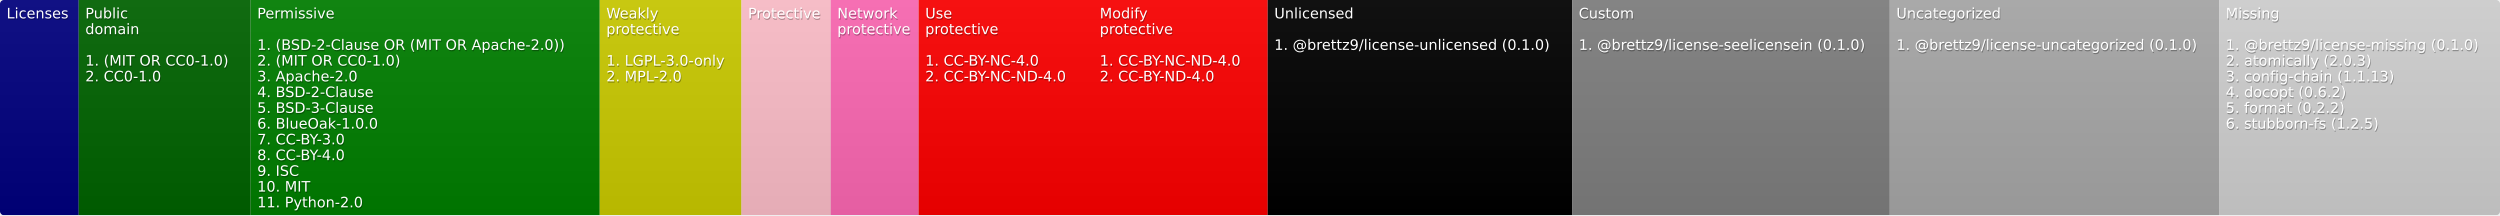
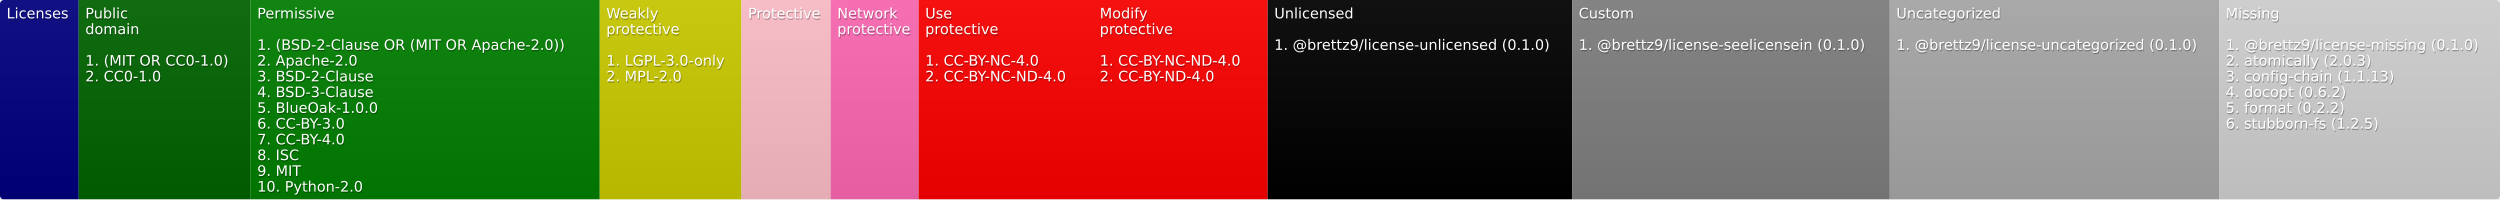
- <svg xmlns="http://www.w3.org/2000/svg" width="1905" height="164">
+ <svg xmlns="http://www.w3.org/2000/svg" width="1905" height="152">
  <defs>
    <style>text{font-size:11px;font-family:Verdana,DejaVu Sans,Geneva,sans-serif}text.shadow{fill:#010101;fill-opacity:.3}text.high{fill:#fff}</style>
    <linearGradient id="smooth" x2="0" y2="100%">
      <stop offset="0" stop-color="#aaa" stop-opacity=".1" />
      <stop offset="1" stop-opacity=".1" />
    </linearGradient>
    <mask id="round">
      <rect width="100%" height="100%" rx="3" fill="#fff" />
    </mask>
  </defs>
  <g id="bg" mask="url(#round)">
-     <path fill="navy" d="M0 0h60v164H0z" />
-     <path fill="#006400" d="M60 0h131v164H60z" />
-     <path fill="green" d="M191 0h266v164H191z" />
-     <path fill="#cc0" d="M457 0h108v164H457z" />
-     <path fill="pink" d="M565 0h68v164h-68z" />
-     <path fill="#ff69b4" d="M633 0h67v164h-67z" />
-     <path fill="red" d="M700 0h133v164H700zM833 0h133v164H833z" />
-     <path d="M966 0h232v164H966z" />
-     <path fill="gray" d="M1198 0h242v164h-242z" />
-     <path fill="#a9a9a9" d="M1440 0h251v164h-251z" />
-     <path fill="#d3d3d3" d="M1691 0h214v164h-214z" />
-     <path fill="url(#smooth)" d="M0 0h1905v164H0z" />
+     <path fill="navy" d="M0 0h60v152H0z" />
+     <path fill="#006400" d="M60 0h131v152H60z" />
+     <path fill="green" d="M191 0h266v152H191z" />
+     <path fill="#cc0" d="M457 0h108v152H457z" />
+     <path fill="pink" d="M565 0h68v152h-68z" />
+     <path fill="#ff69b4" d="M633 0h67v152h-67z" />
+     <path fill="red" d="M700 0h133v152H700zM833 0h133v152H833z" />
+     <path d="M966 0h232v152H966z" />
+     <path fill="gray" d="M1198 0h242v152h-242z" />
+     <path fill="#a9a9a9" d="M1440 0h251v152h-251z" />
+     <path fill="#d3d3d3" d="M1691 0h214v152h-214z" />
+     <path fill="url(#smooth)" d="M0 0h1905v152H0z" />
  </g>
  <g id="fg">
    <text class="shadow" x="5.5" y="15">Licenses</text>
    <text class="high" x="5" y="14">Licenses</text>
    <text class="shadow" x="65.5" y="15">Public</text>
    <text class="high" x="65" y="14">Public</text>
    <text class="shadow" x="65.5" y="27">domain</text>
    <text class="high" x="65" y="26">domain</text>
    <text class="shadow" x="65.5" y="51">1. (MIT OR CC0-1.0)</text>
    <text class="high" x="65" y="50">1. (MIT OR CC0-1.0)</text>
    <text class="shadow" x="65.5" y="63">2. CC0-1.0</text>
    <text class="high" x="65" y="62">2. CC0-1.0</text>
    <text class="shadow" x="196.5" y="15">Permissive</text>
    <text class="high" x="196" y="14">Permissive</text>
    <text class="shadow" x="196.5" y="39">1. (BSD-2-Clause OR (MIT OR Apache-2.0))</text>
    <text class="high" x="196" y="38">1. (BSD-2-Clause OR (MIT OR Apache-2.0))</text>
-     <text class="shadow" x="196.5" y="51">2. (MIT OR CC0-1.0)</text>
-     <text class="high" x="196" y="50">2. (MIT OR CC0-1.0)</text>
-     <text class="shadow" x="196.5" y="63">3. Apache-2.0</text>
-     <text class="high" x="196" y="62">3. Apache-2.0</text>
-     <text class="shadow" x="196.5" y="75">4. BSD-2-Clause</text>
-     <text class="high" x="196" y="74">4. BSD-2-Clause</text>
-     <text class="shadow" x="196.5" y="87">5. BSD-3-Clause</text>
-     <text class="high" x="196" y="86">5. BSD-3-Clause</text>
-     <text class="shadow" x="196.5" y="99">6. BlueOak-1.0.0</text>
-     <text class="high" x="196" y="98">6. BlueOak-1.0.0</text>
-     <text class="shadow" x="196.5" y="111">7. CC-BY-3.0</text>
-     <text class="high" x="196" y="110">7. CC-BY-3.0</text>
-     <text class="shadow" x="196.5" y="123">8. CC-BY-4.0</text>
-     <text class="high" x="196" y="122">8. CC-BY-4.0</text>
-     <text class="shadow" x="196.5" y="135">9. ISC</text>
-     <text class="high" x="196" y="134">9. ISC</text>
-     <text class="shadow" x="196.5" y="147">10. MIT</text>
-     <text class="high" x="196" y="146">10. MIT</text>
-     <text class="shadow" x="196.5" y="159">11. Python-2.0</text>
-     <text class="high" x="196" y="158">11. Python-2.0</text>
+     <text class="shadow" x="196.5" y="51">2. Apache-2.0</text>
+     <text class="high" x="196" y="50">2. Apache-2.0</text>
+     <text class="shadow" x="196.5" y="63">3. BSD-2-Clause</text>
+     <text class="high" x="196" y="62">3. BSD-2-Clause</text>
+     <text class="shadow" x="196.5" y="75">4. BSD-3-Clause</text>
+     <text class="high" x="196" y="74">4. BSD-3-Clause</text>
+     <text class="shadow" x="196.5" y="87">5. BlueOak-1.0.0</text>
+     <text class="high" x="196" y="86">5. BlueOak-1.0.0</text>
+     <text class="shadow" x="196.5" y="99">6. CC-BY-3.0</text>
+     <text class="high" x="196" y="98">6. CC-BY-3.0</text>
+     <text class="shadow" x="196.5" y="111">7. CC-BY-4.0</text>
+     <text class="high" x="196" y="110">7. CC-BY-4.0</text>
+     <text class="shadow" x="196.5" y="123">8. ISC</text>
+     <text class="high" x="196" y="122">8. ISC</text>
+     <text class="shadow" x="196.5" y="135">9. MIT</text>
+     <text class="high" x="196" y="134">9. MIT</text>
+     <text class="shadow" x="196.5" y="147">10. Python-2.0</text>
+     <text class="high" x="196" y="146">10. Python-2.0</text>
    <text class="shadow" x="462.5" y="15">Weakly</text>
    <text class="high" x="462" y="14">Weakly</text>
    <text class="shadow" x="462.5" y="27">protective</text>
    <text class="high" x="462" y="26">protective</text>
    <text class="shadow" x="462.5" y="51">1. LGPL-3.0-only</text>
    <text class="high" x="462" y="50">1. LGPL-3.0-only</text>
    <text class="shadow" x="462.5" y="63">2. MPL-2.0</text>
    <text class="high" x="462" y="62">2. MPL-2.0</text>
    <text class="shadow" x="570.5" y="15">Protective</text>
    <text class="high" x="570" y="14">Protective</text>
    <text class="shadow" x="638.5" y="15">Network</text>
    <text class="high" x="638" y="14">Network</text>
    <text class="shadow" x="638.5" y="27">protective</text>
    <text class="high" x="638" y="26">protective</text>
    <text class="shadow" x="705.5" y="15">Use</text>
    <text class="high" x="705" y="14">Use</text>
    <text class="shadow" x="705.5" y="27">protective</text>
    <text class="high" x="705" y="26">protective</text>
    <text class="shadow" x="705.5" y="51">1. CC-BY-NC-4.0</text>
    <text class="high" x="705" y="50">1. CC-BY-NC-4.0</text>
    <text class="shadow" x="705.5" y="63">2. CC-BY-NC-ND-4.0</text>
    <text class="high" x="705" y="62">2. CC-BY-NC-ND-4.0</text>
    <text class="shadow" x="838.5" y="15">Modify</text>
    <text class="high" x="838" y="14">Modify</text>
    <text class="shadow" x="838.5" y="27">protective</text>
    <text class="high" x="838" y="26">protective</text>
    <text class="shadow" x="838.5" y="51">1. CC-BY-NC-ND-4.0</text>
    <text class="high" x="838" y="50">1. CC-BY-NC-ND-4.0</text>
    <text class="shadow" x="838.5" y="63">2. CC-BY-ND-4.0</text>
    <text class="high" x="838" y="62">2. CC-BY-ND-4.0</text>
    <text class="shadow" x="971.5" y="15">Unlicensed</text>
    <text class="high" x="971" y="14">Unlicensed</text>
    <text class="shadow" x="971.5" y="39">1. @brettz9/license-unlicensed (0.1.0)</text>
    <text class="high" x="971" y="38">1. @brettz9/license-unlicensed (0.1.0)</text>
    <text class="shadow" x="1203.5" y="15">Custom</text>
    <text class="high" x="1203" y="14">Custom</text>
    <text class="shadow" x="1203.5" y="39">1. @brettz9/license-seelicensein (0.1.0)</text>
    <text class="high" x="1203" y="38">1. @brettz9/license-seelicensein (0.1.0)</text>
    <text class="shadow" x="1445.5" y="15">Uncategorized</text>
    <text class="high" x="1445" y="14">Uncategorized</text>
    <text class="shadow" x="1445.5" y="39">1. @brettz9/license-uncategorized (0.1.0)</text>
    <text class="high" x="1445" y="38">1. @brettz9/license-uncategorized (0.1.0)</text>
    <text class="shadow" x="1696.5" y="15">Missing</text>
    <text class="high" x="1696" y="14">Missing</text>
    <text class="shadow" x="1696.5" y="39">1. @brettz9/license-missing (0.1.0)</text>
    <text class="high" x="1696" y="38">1. @brettz9/license-missing (0.1.0)</text>
    <text class="shadow" x="1696.5" y="51">2. atomically (2.0.3)</text>
    <text class="high" x="1696" y="50">2. atomically (2.0.3)</text>
    <text class="shadow" x="1696.5" y="63">3. config-chain (1.1.13)</text>
    <text class="high" x="1696" y="62">3. config-chain (1.1.13)</text>
    <text class="shadow" x="1696.5" y="75">4. docopt (0.6.2)</text>
    <text class="high" x="1696" y="74">4. docopt (0.6.2)</text>
    <text class="shadow" x="1696.5" y="87">5. format (0.2.2)</text>
    <text class="high" x="1696" y="86">5. format (0.2.2)</text>
    <text class="shadow" x="1696.5" y="99">6. stubborn-fs (1.2.5)</text>
    <text class="high" x="1696" y="98">6. stubborn-fs (1.2.5)</text>
  </g>
</svg>
